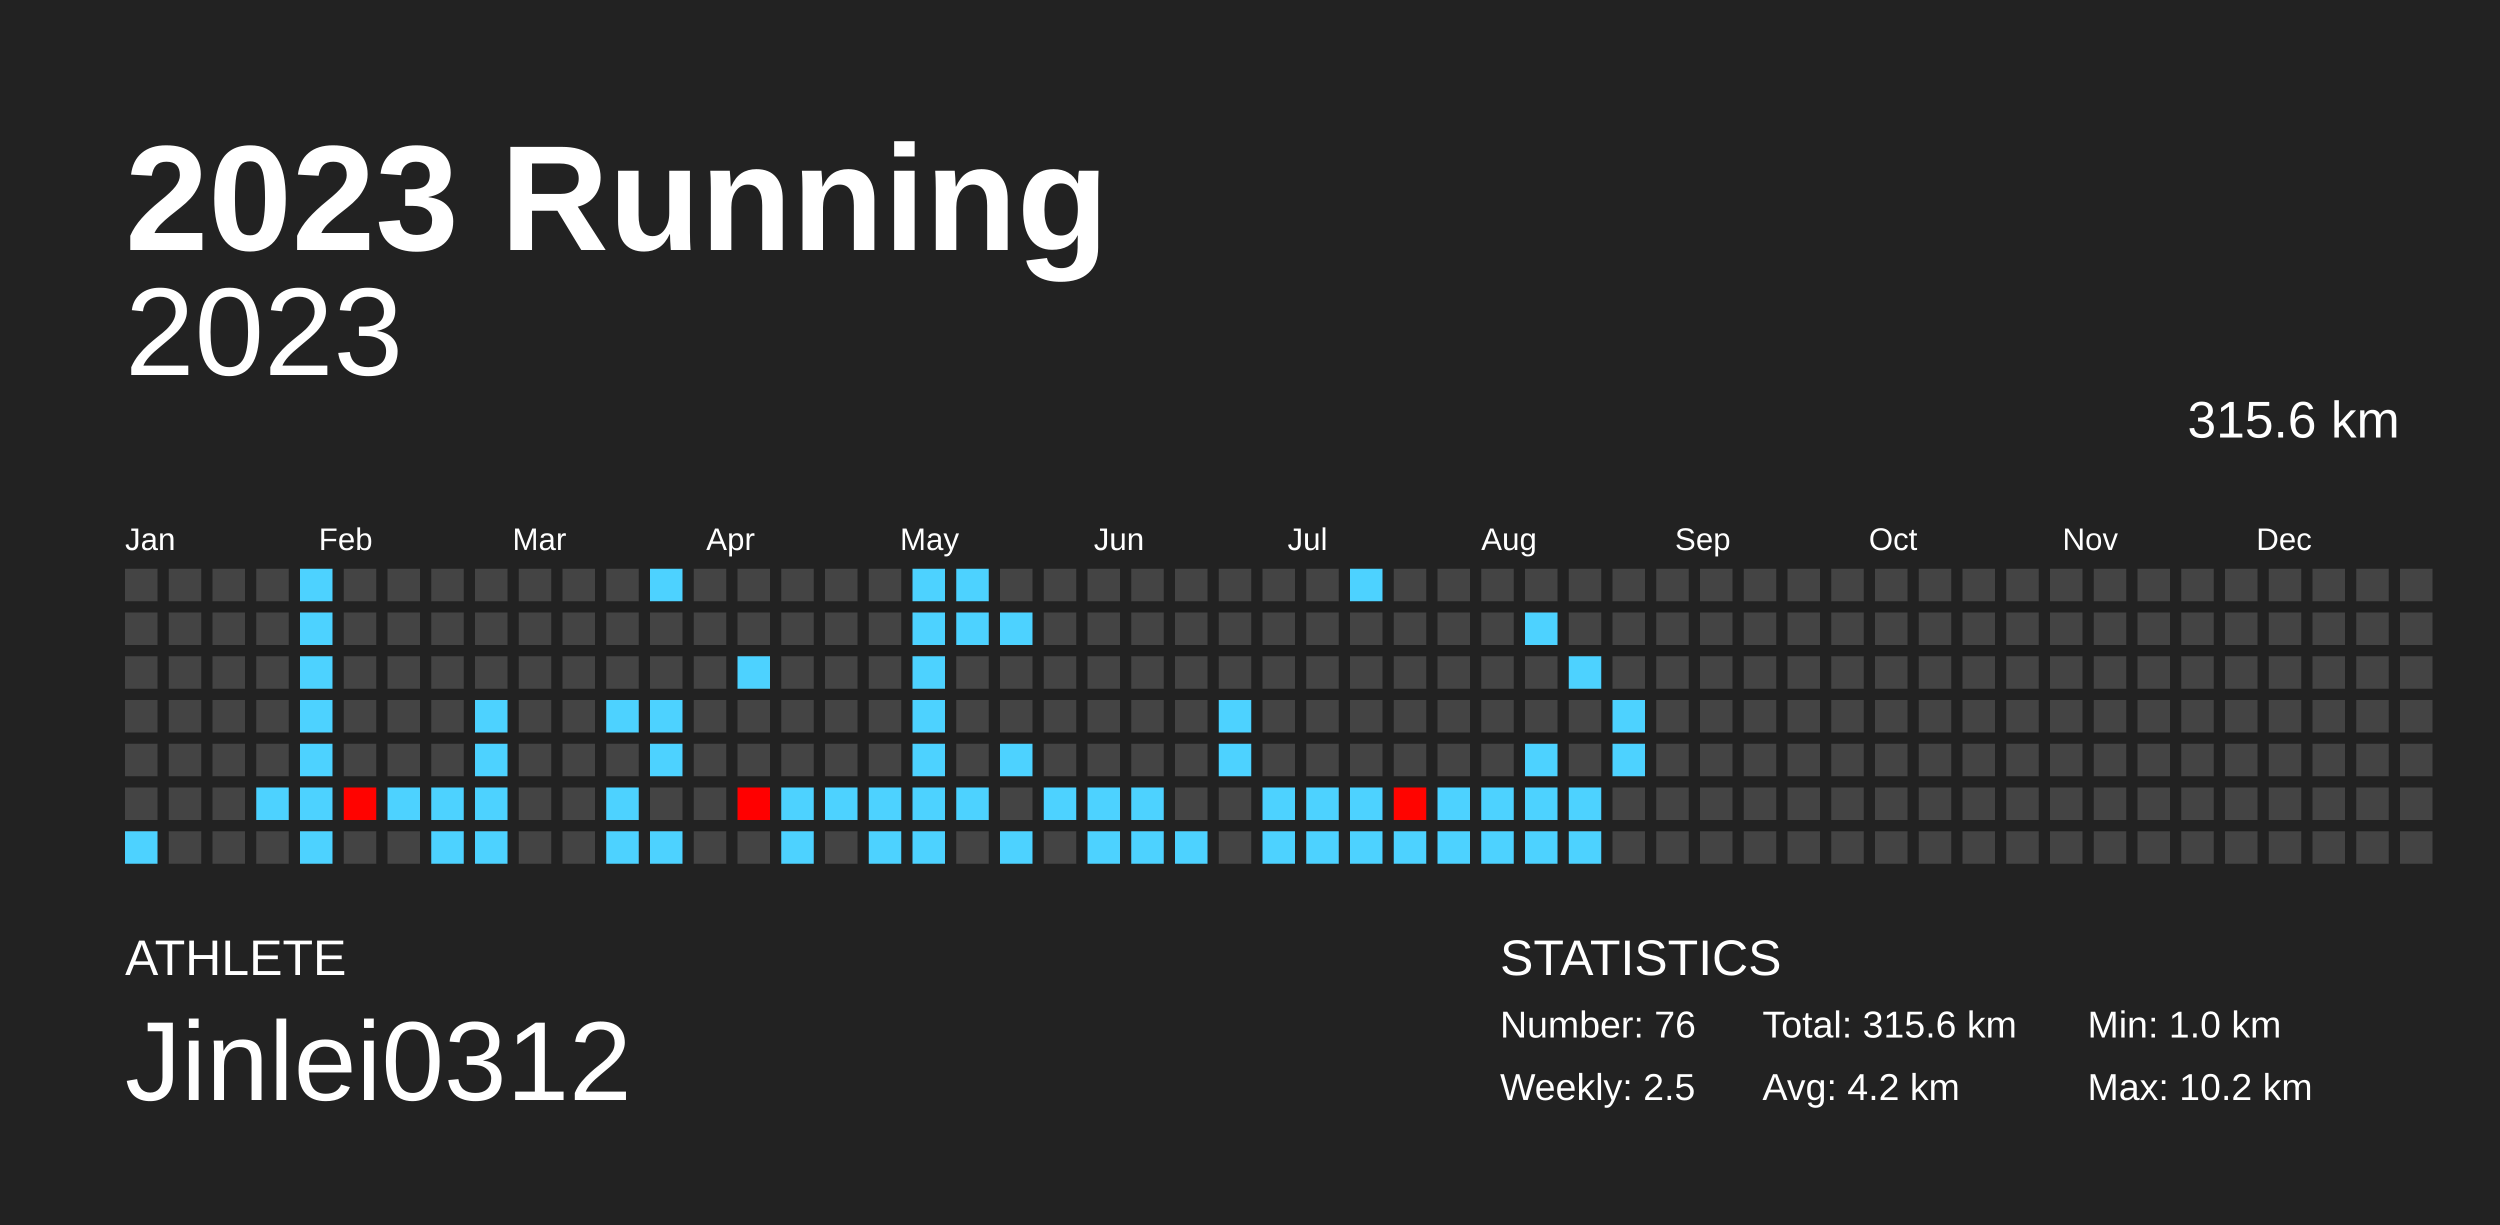
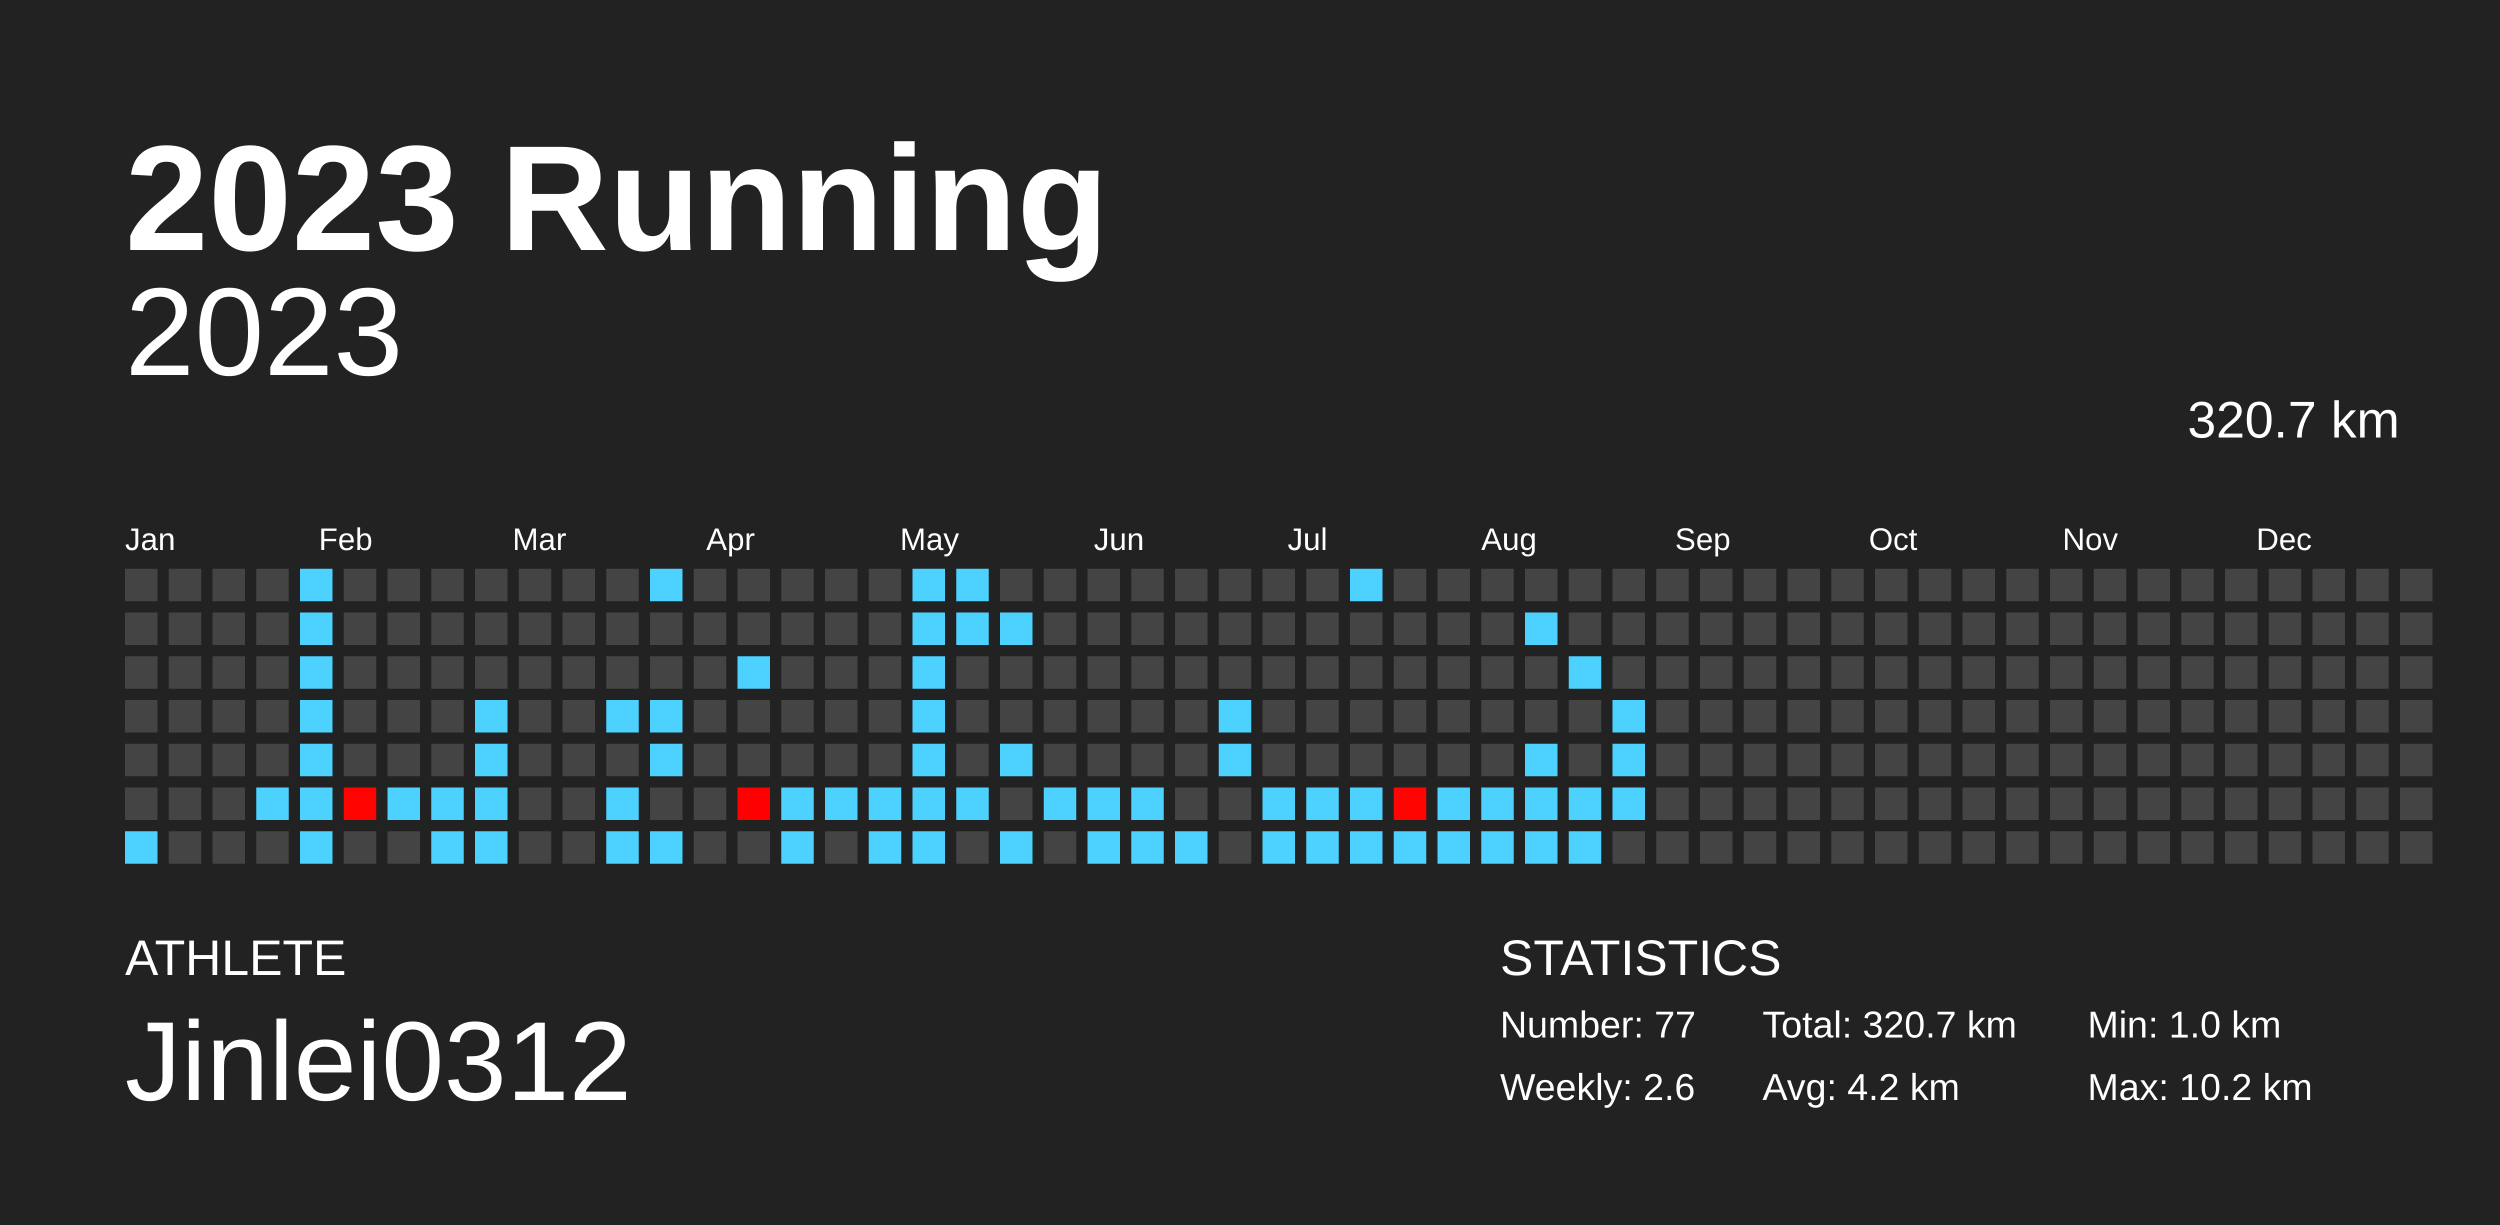
<svg xmlns="http://www.w3.org/2000/svg" baseProfile="full" height="98mm" version="1.1" viewBox="0,0,200,98" width="200mm">
  <defs />
  <rect fill="#222222" height="98" width="200" x="0" y="0" />
  <text fill="#FFFFFF" style="font-size:12px; font-family:Arial; font-weight:bold;" x="10" y="20">2023 Running</text>
  <text fill="#FFFFFF" style="font-size:4px; font-family:Arial" x="10" y="78">ATHLETE</text>
  <text fill="#FFFFFF" style="font-size:9px; font-family:Arial" x="10" y="88">Jinlei0312</text>
  <text fill="#FFFFFF" style="font-size:4px; font-family:Arial" x="120" y="78">STATISTICS</text>
-   <text fill="#FFFFFF" style="font-size:3px; font-family:Arial" x="120" y="83">Number: 76</text>
-   <text fill="#FFFFFF" style="font-size:3px; font-family:Arial" x="120" y="88">Weekly: 2.5</text>
-   <text fill="#FFFFFF" style="font-size:3px; font-family:Arial" x="141" y="83">Total: 315.6 km</text>
+   <text fill="#FFFFFF" style="font-size:3px; font-family:Arial" x="120" y="83">Number: 77</text>
+   <text fill="#FFFFFF" style="font-size:3px; font-family:Arial" x="120" y="88">Weekly: 2.6</text>
+   <text fill="#FFFFFF" style="font-size:3px; font-family:Arial" x="141" y="83">Total: 320.7 km</text>
  <text fill="#FFFFFF" style="font-size:3px; font-family:Arial" x="141" y="88">Avg: 4.2 km</text>
  <text fill="#FFFFFF" style="font-size:3px; font-family:Arial" x="167" y="83">Min: 1.0 km</text>
  <text fill="#FFFFFF" style="font-size:3px; font-family:Arial" x="167" y="88">Max: 10.2 km</text>
  <text alignment-baseline="hanging" fill="#FFFFFF" style="font-size:10.0px; font-family:Arial;" x="10" y="30">2023</text>
-   <text alignment-baseline="hanging" fill="#FFFFFF" style="font-size:4.125px; font-family:Arial;" x="175" y="35">315.6 km</text>
+   <text alignment-baseline="hanging" fill="#FFFFFF" style="font-size:4.125px; font-family:Arial;" x="175" y="35">320.7 km</text>
  <text fill="#FFFFFF" style="font-size:2.5px; font-family:Arial" x="10.0" y="44">Jan</text>
  <text fill="#FFFFFF" style="font-size:2.5px; font-family:Arial" x="25.5" y="44">Feb</text>
  <text fill="#FFFFFF" style="font-size:2.5px; font-family:Arial" x="41.0" y="44">Mar</text>
  <text fill="#FFFFFF" style="font-size:2.5px; font-family:Arial" x="56.5" y="44">Apr</text>
  <text fill="#FFFFFF" style="font-size:2.5px; font-family:Arial" x="72.0" y="44">May</text>
  <text fill="#FFFFFF" style="font-size:2.5px; font-family:Arial" x="87.5" y="44">Jun</text>
  <text fill="#FFFFFF" style="font-size:2.5px; font-family:Arial" x="103.0" y="44">Jul</text>
  <text fill="#FFFFFF" style="font-size:2.5px; font-family:Arial" x="118.5" y="44">Aug</text>
  <text fill="#FFFFFF" style="font-size:2.5px; font-family:Arial" x="134.0" y="44">Sep</text>
  <text fill="#FFFFFF" style="font-size:2.5px; font-family:Arial" x="149.5" y="44">Oct</text>
  <text fill="#FFFFFF" style="font-size:2.5px; font-family:Arial" x="165.0" y="44">Nov</text>
  <text fill="#FFFFFF" style="font-size:2.5px; font-family:Arial" x="180.5" y="44">Dec</text>
  <rect fill="#444444" height="2.6" width="2.6" x="10.0" y="45.5" />
  <rect fill="#444444" height="2.6" width="2.6" x="10.0" y="49.0" />
  <rect fill="#444444" height="2.6" width="2.6" x="10.0" y="52.5" />
  <rect fill="#444444" height="2.6" width="2.6" x="10.0" y="56.0" />
  <rect fill="#444444" height="2.6" width="2.6" x="10.0" y="59.5" />
  <rect fill="#444444" height="2.6" width="2.6" x="10.0" y="63.0" />
  <rect fill="#4dd2ff" height="2.6" width="2.6" x="10.0" y="66.5" />
  <rect fill="#444444" height="2.6" width="2.6" x="13.5" y="45.5" />
  <rect fill="#444444" height="2.6" width="2.6" x="13.5" y="49.0" />
  <rect fill="#444444" height="2.6" width="2.6" x="13.5" y="52.5" />
  <rect fill="#444444" height="2.6" width="2.6" x="13.5" y="56.0" />
  <rect fill="#444444" height="2.6" width="2.6" x="13.5" y="59.5" />
  <rect fill="#444444" height="2.6" width="2.6" x="13.5" y="63.0" />
  <rect fill="#444444" height="2.6" width="2.6" x="13.5" y="66.5" />
  <rect fill="#444444" height="2.6" width="2.6" x="17.0" y="45.5" />
  <rect fill="#444444" height="2.6" width="2.6" x="17.0" y="49.0" />
  <rect fill="#444444" height="2.6" width="2.6" x="17.0" y="52.5" />
  <rect fill="#444444" height="2.6" width="2.6" x="17.0" y="56.0" />
  <rect fill="#444444" height="2.6" width="2.6" x="17.0" y="59.5" />
  <rect fill="#444444" height="2.6" width="2.6" x="17.0" y="63.0" />
  <rect fill="#444444" height="2.6" width="2.6" x="17.0" y="66.5" />
  <rect fill="#444444" height="2.6" width="2.6" x="20.5" y="45.5" />
  <rect fill="#444444" height="2.6" width="2.6" x="20.5" y="49.0" />
  <rect fill="#444444" height="2.6" width="2.6" x="20.5" y="52.5" />
  <rect fill="#444444" height="2.6" width="2.6" x="20.5" y="56.0" />
  <rect fill="#444444" height="2.6" width="2.6" x="20.5" y="59.5" />
  <rect fill="#4dd2ff" height="2.6" width="2.6" x="20.5" y="63.0" />
  <rect fill="#444444" height="2.6" width="2.6" x="20.5" y="66.5" />
  <rect fill="#4dd2ff" height="2.6" width="2.6" x="24.0" y="45.5" />
  <rect fill="#4dd2ff" height="2.6" width="2.6" x="24.0" y="49.0" />
  <rect fill="#4dd2ff" height="2.6" width="2.6" x="24.0" y="52.5" />
  <rect fill="#4dd2ff" height="2.6" width="2.6" x="24.0" y="56.0" />
  <rect fill="#4dd2ff" height="2.6" width="2.6" x="24.0" y="59.5" />
  <rect fill="#4dd2ff" height="2.6" width="2.6" x="24.0" y="63.0" />
  <rect fill="#4dd2ff" height="2.6" width="2.6" x="24.0" y="66.5" />
  <rect fill="#444444" height="2.6" width="2.6" x="27.5" y="45.5" />
  <rect fill="#444444" height="2.6" width="2.6" x="27.5" y="49.0" />
  <rect fill="#444444" height="2.6" width="2.6" x="27.5" y="52.5" />
  <rect fill="#444444" height="2.6" width="2.6" x="27.5" y="56.0" />
  <rect fill="#444444" height="2.6" width="2.6" x="27.5" y="59.5" />
  <rect fill="#ff0300" height="2.6" width="2.6" x="27.5" y="63.0" />
  <rect fill="#444444" height="2.6" width="2.6" x="27.5" y="66.5" />
  <rect fill="#444444" height="2.6" width="2.6" x="31.0" y="45.5" />
  <rect fill="#444444" height="2.6" width="2.6" x="31.0" y="49.0" />
  <rect fill="#444444" height="2.6" width="2.6" x="31.0" y="52.5" />
  <rect fill="#444444" height="2.6" width="2.6" x="31.0" y="56.0" />
  <rect fill="#444444" height="2.6" width="2.6" x="31.0" y="59.5" />
  <rect fill="#4dd2ff" height="2.6" width="2.6" x="31.0" y="63.0" />
  <rect fill="#444444" height="2.6" width="2.6" x="31.0" y="66.5" />
  <rect fill="#444444" height="2.6" width="2.6" x="34.5" y="45.5" />
  <rect fill="#444444" height="2.6" width="2.6" x="34.5" y="49.0" />
  <rect fill="#444444" height="2.6" width="2.6" x="34.5" y="52.5" />
  <rect fill="#444444" height="2.6" width="2.6" x="34.5" y="56.0" />
  <rect fill="#444444" height="2.6" width="2.6" x="34.5" y="59.5" />
  <rect fill="#4dd2ff" height="2.6" width="2.6" x="34.5" y="63.0" />
  <rect fill="#4dd2ff" height="2.6" width="2.6" x="34.5" y="66.5" />
  <rect fill="#444444" height="2.6" width="2.6" x="38.0" y="45.5" />
  <rect fill="#444444" height="2.6" width="2.6" x="38.0" y="49.0" />
  <rect fill="#444444" height="2.6" width="2.6" x="38.0" y="52.5" />
  <rect fill="#4dd2ff" height="2.6" width="2.6" x="38.0" y="56.0" />
  <rect fill="#4dd2ff" height="2.6" width="2.6" x="38.0" y="59.5" />
  <rect fill="#4dd2ff" height="2.6" width="2.6" x="38.0" y="63.0" />
  <rect fill="#4dd2ff" height="2.6" width="2.6" x="38.0" y="66.5" />
  <rect fill="#444444" height="2.6" width="2.6" x="41.5" y="45.5" />
  <rect fill="#444444" height="2.6" width="2.6" x="41.5" y="49.0" />
  <rect fill="#444444" height="2.6" width="2.6" x="41.5" y="52.5" />
  <rect fill="#444444" height="2.6" width="2.6" x="41.5" y="56.0" />
  <rect fill="#444444" height="2.6" width="2.6" x="41.5" y="59.5" />
  <rect fill="#444444" height="2.6" width="2.6" x="41.5" y="63.0" />
  <rect fill="#444444" height="2.6" width="2.6" x="41.5" y="66.5" />
  <rect fill="#444444" height="2.6" width="2.6" x="45.0" y="45.5" />
  <rect fill="#444444" height="2.6" width="2.6" x="45.0" y="49.0" />
  <rect fill="#444444" height="2.6" width="2.6" x="45.0" y="52.5" />
  <rect fill="#444444" height="2.6" width="2.6" x="45.0" y="56.0" />
  <rect fill="#444444" height="2.6" width="2.6" x="45.0" y="59.5" />
  <rect fill="#444444" height="2.6" width="2.6" x="45.0" y="63.0" />
  <rect fill="#444444" height="2.6" width="2.6" x="45.0" y="66.5" />
  <rect fill="#444444" height="2.6" width="2.6" x="48.5" y="45.5" />
  <rect fill="#444444" height="2.6" width="2.6" x="48.5" y="49.0" />
  <rect fill="#444444" height="2.6" width="2.6" x="48.5" y="52.5" />
  <rect fill="#4dd2ff" height="2.6" width="2.6" x="48.5" y="56.0" />
  <rect fill="#444444" height="2.6" width="2.6" x="48.5" y="59.5" />
  <rect fill="#4dd2ff" height="2.6" width="2.6" x="48.5" y="63.0" />
  <rect fill="#4dd2ff" height="2.6" width="2.6" x="48.5" y="66.5" />
  <rect fill="#4dd2ff" height="2.6" width="2.6" x="52.0" y="45.5" />
  <rect fill="#444444" height="2.6" width="2.6" x="52.0" y="49.0" />
  <rect fill="#444444" height="2.6" width="2.6" x="52.0" y="52.5" />
  <rect fill="#4dd2ff" height="2.6" width="2.6" x="52.0" y="56.0" />
  <rect fill="#4dd2ff" height="2.6" width="2.6" x="52.0" y="59.5" />
  <rect fill="#444444" height="2.6" width="2.6" x="52.0" y="63.0" />
  <rect fill="#4dd2ff" height="2.6" width="2.6" x="52.0" y="66.5" />
  <rect fill="#444444" height="2.6" width="2.6" x="55.5" y="45.5" />
  <rect fill="#444444" height="2.6" width="2.6" x="55.5" y="49.0" />
  <rect fill="#444444" height="2.6" width="2.6" x="55.5" y="52.5" />
  <rect fill="#444444" height="2.6" width="2.6" x="55.5" y="56.0" />
  <rect fill="#444444" height="2.6" width="2.6" x="55.5" y="59.5" />
  <rect fill="#444444" height="2.6" width="2.6" x="55.5" y="63.0" />
  <rect fill="#444444" height="2.6" width="2.6" x="55.5" y="66.5" />
  <rect fill="#444444" height="2.6" width="2.6" x="59.0" y="45.5" />
  <rect fill="#444444" height="2.6" width="2.6" x="59.0" y="49.0" />
  <rect fill="#4dd2ff" height="2.6" width="2.6" x="59.0" y="52.5" />
  <rect fill="#444444" height="2.6" width="2.6" x="59.0" y="56.0" />
  <rect fill="#444444" height="2.6" width="2.6" x="59.0" y="59.5" />
  <rect fill="#ff0000" height="2.6" width="2.6" x="59.0" y="63.0" />
  <rect fill="#444444" height="2.6" width="2.6" x="59.0" y="66.5" />
  <rect fill="#444444" height="2.6" width="2.6" x="62.5" y="45.5" />
  <rect fill="#444444" height="2.6" width="2.6" x="62.5" y="49.0" />
  <rect fill="#444444" height="2.6" width="2.6" x="62.5" y="52.5" />
  <rect fill="#444444" height="2.6" width="2.6" x="62.5" y="56.0" />
  <rect fill="#444444" height="2.6" width="2.6" x="62.5" y="59.5" />
  <rect fill="#4dd2ff" height="2.6" width="2.6" x="62.5" y="63.0" />
  <rect fill="#4dd2ff" height="2.6" width="2.6" x="62.5" y="66.5" />
  <rect fill="#444444" height="2.6" width="2.6" x="66.0" y="45.5" />
  <rect fill="#444444" height="2.6" width="2.6" x="66.0" y="49.0" />
  <rect fill="#444444" height="2.6" width="2.6" x="66.0" y="52.5" />
  <rect fill="#444444" height="2.6" width="2.6" x="66.0" y="56.0" />
  <rect fill="#444444" height="2.6" width="2.6" x="66.0" y="59.5" />
  <rect fill="#4dd2ff" height="2.6" width="2.6" x="66.0" y="63.0" />
  <rect fill="#444444" height="2.6" width="2.6" x="66.0" y="66.5" />
  <rect fill="#444444" height="2.6" width="2.6" x="69.5" y="45.5" />
  <rect fill="#444444" height="2.6" width="2.6" x="69.5" y="49.0" />
  <rect fill="#444444" height="2.6" width="2.6" x="69.5" y="52.5" />
  <rect fill="#444444" height="2.6" width="2.6" x="69.5" y="56.0" />
  <rect fill="#444444" height="2.6" width="2.6" x="69.5" y="59.5" />
  <rect fill="#4dd2ff" height="2.6" width="2.6" x="69.5" y="63.0" />
  <rect fill="#4dd2ff" height="2.6" width="2.6" x="69.5" y="66.5" />
  <rect fill="#4dd2ff" height="2.6" width="2.6" x="73.0" y="45.5" />
  <rect fill="#4dd2ff" height="2.6" width="2.6" x="73.0" y="49.0" />
  <rect fill="#4dd2ff" height="2.6" width="2.6" x="73.0" y="52.5" />
  <rect fill="#4dd2ff" height="2.6" width="2.6" x="73.0" y="56.0" />
  <rect fill="#4dd2ff" height="2.6" width="2.6" x="73.0" y="59.5" />
  <rect fill="#4dd2ff" height="2.6" width="2.6" x="73.0" y="63.0" />
  <rect fill="#4dd2ff" height="2.6" width="2.6" x="73.0" y="66.5" />
  <rect fill="#4dd2ff" height="2.6" width="2.6" x="76.5" y="45.5" />
  <rect fill="#4dd2ff" height="2.6" width="2.6" x="76.5" y="49.0" />
  <rect fill="#444444" height="2.6" width="2.6" x="76.5" y="52.5" />
  <rect fill="#444444" height="2.6" width="2.6" x="76.5" y="56.0" />
  <rect fill="#444444" height="2.6" width="2.6" x="76.5" y="59.5" />
  <rect fill="#4dd2ff" height="2.6" width="2.6" x="76.5" y="63.0" />
  <rect fill="#444444" height="2.6" width="2.6" x="76.5" y="66.5" />
  <rect fill="#444444" height="2.6" width="2.6" x="80.0" y="45.5" />
  <rect fill="#4dd2ff" height="2.6" width="2.6" x="80.0" y="49.0" />
  <rect fill="#444444" height="2.6" width="2.6" x="80.0" y="52.5" />
  <rect fill="#444444" height="2.6" width="2.6" x="80.0" y="56.0" />
  <rect fill="#4dd2ff" height="2.6" width="2.6" x="80.0" y="59.5" />
  <rect fill="#444444" height="2.6" width="2.6" x="80.0" y="63.0" />
  <rect fill="#4dd2ff" height="2.6" width="2.6" x="80.0" y="66.5" />
  <rect fill="#444444" height="2.6" width="2.6" x="83.5" y="45.5" />
  <rect fill="#444444" height="2.6" width="2.6" x="83.5" y="49.0" />
  <rect fill="#444444" height="2.6" width="2.6" x="83.5" y="52.5" />
  <rect fill="#444444" height="2.6" width="2.6" x="83.5" y="56.0" />
  <rect fill="#444444" height="2.6" width="2.6" x="83.5" y="59.5" />
  <rect fill="#4dd2ff" height="2.6" width="2.6" x="83.5" y="63.0" />
  <rect fill="#444444" height="2.6" width="2.6" x="83.5" y="66.5" />
  <rect fill="#444444" height="2.6" width="2.6" x="87.0" y="45.5" />
  <rect fill="#444444" height="2.6" width="2.6" x="87.0" y="49.0" />
  <rect fill="#444444" height="2.6" width="2.6" x="87.0" y="52.5" />
  <rect fill="#444444" height="2.6" width="2.6" x="87.0" y="56.0" />
  <rect fill="#444444" height="2.6" width="2.6" x="87.0" y="59.5" />
  <rect fill="#4dd2ff" height="2.6" width="2.6" x="87.0" y="63.0" />
  <rect fill="#4dd2ff" height="2.6" width="2.6" x="87.0" y="66.5" />
  <rect fill="#444444" height="2.6" width="2.6" x="90.5" y="45.5" />
  <rect fill="#444444" height="2.6" width="2.6" x="90.5" y="49.0" />
  <rect fill="#444444" height="2.6" width="2.6" x="90.5" y="52.5" />
  <rect fill="#444444" height="2.6" width="2.6" x="90.5" y="56.0" />
  <rect fill="#444444" height="2.6" width="2.6" x="90.5" y="59.5" />
  <rect fill="#4dd2ff" height="2.6" width="2.6" x="90.5" y="63.0" />
  <rect fill="#4dd2ff" height="2.6" width="2.6" x="90.5" y="66.5" />
  <rect fill="#444444" height="2.6" width="2.6" x="94.0" y="45.5" />
  <rect fill="#444444" height="2.6" width="2.6" x="94.0" y="49.0" />
  <rect fill="#444444" height="2.6" width="2.6" x="94.0" y="52.5" />
  <rect fill="#444444" height="2.6" width="2.6" x="94.0" y="56.0" />
  <rect fill="#444444" height="2.6" width="2.6" x="94.0" y="59.5" />
  <rect fill="#444444" height="2.6" width="2.6" x="94.0" y="63.0" />
  <rect fill="#4dd2ff" height="2.6" width="2.6" x="94.0" y="66.5" />
  <rect fill="#444444" height="2.6" width="2.6" x="97.5" y="45.5" />
  <rect fill="#444444" height="2.6" width="2.6" x="97.5" y="49.0" />
  <rect fill="#444444" height="2.6" width="2.6" x="97.5" y="52.5" />
  <rect fill="#4dd2ff" height="2.6" width="2.6" x="97.5" y="56.0" />
  <rect fill="#4dd2ff" height="2.6" width="2.6" x="97.5" y="59.5" />
  <rect fill="#444444" height="2.6" width="2.6" x="97.5" y="63.0" />
  <rect fill="#444444" height="2.6" width="2.6" x="97.5" y="66.5" />
  <rect fill="#444444" height="2.6" width="2.6" x="101.0" y="45.5" />
  <rect fill="#444444" height="2.6" width="2.6" x="101.0" y="49.0" />
  <rect fill="#444444" height="2.6" width="2.6" x="101.0" y="52.5" />
  <rect fill="#444444" height="2.6" width="2.6" x="101.0" y="56.0" />
  <rect fill="#444444" height="2.6" width="2.6" x="101.0" y="59.5" />
  <rect fill="#4dd2ff" height="2.6" width="2.6" x="101.0" y="63.0" />
  <rect fill="#4dd2ff" height="2.6" width="2.6" x="101.0" y="66.5" />
  <rect fill="#444444" height="2.6" width="2.6" x="104.5" y="45.5" />
  <rect fill="#444444" height="2.6" width="2.6" x="104.5" y="49.0" />
  <rect fill="#444444" height="2.6" width="2.6" x="104.5" y="52.5" />
  <rect fill="#444444" height="2.6" width="2.6" x="104.5" y="56.0" />
  <rect fill="#444444" height="2.6" width="2.6" x="104.5" y="59.5" />
  <rect fill="#4dd2ff" height="2.6" width="2.6" x="104.5" y="63.0" />
  <rect fill="#4dd2ff" height="2.6" width="2.6" x="104.5" y="66.5" />
  <rect fill="#4dd2ff" height="2.6" width="2.6" x="108.0" y="45.5" />
  <rect fill="#444444" height="2.6" width="2.6" x="108.0" y="49.0" />
  <rect fill="#444444" height="2.6" width="2.6" x="108.0" y="52.5" />
  <rect fill="#444444" height="2.6" width="2.6" x="108.0" y="56.0" />
  <rect fill="#444444" height="2.6" width="2.6" x="108.0" y="59.5" />
  <rect fill="#4dd2ff" height="2.6" width="2.6" x="108.0" y="63.0" />
  <rect fill="#4dd2ff" height="2.6" width="2.6" x="108.0" y="66.5" />
  <rect fill="#444444" height="2.6" width="2.6" x="111.5" y="45.5" />
  <rect fill="#444444" height="2.6" width="2.6" x="111.5" y="49.0" />
  <rect fill="#444444" height="2.6" width="2.6" x="111.5" y="52.5" />
  <rect fill="#444444" height="2.6" width="2.6" x="111.5" y="56.0" />
  <rect fill="#444444" height="2.6" width="2.6" x="111.5" y="59.5" />
  <rect fill="#ff0400" height="2.6" width="2.6" x="111.5" y="63.0" />
  <rect fill="#4dd2ff" height="2.6" width="2.6" x="111.5" y="66.5" />
  <rect fill="#444444" height="2.6" width="2.6" x="115.0" y="45.5" />
  <rect fill="#444444" height="2.6" width="2.6" x="115.0" y="49.0" />
  <rect fill="#444444" height="2.6" width="2.6" x="115.0" y="52.5" />
  <rect fill="#444444" height="2.6" width="2.6" x="115.0" y="56.0" />
  <rect fill="#444444" height="2.6" width="2.6" x="115.0" y="59.5" />
  <rect fill="#4dd2ff" height="2.6" width="2.6" x="115.0" y="63.0" />
  <rect fill="#4dd2ff" height="2.6" width="2.6" x="115.0" y="66.5" />
  <rect fill="#444444" height="2.6" width="2.6" x="118.5" y="45.5" />
  <rect fill="#444444" height="2.6" width="2.6" x="118.5" y="49.0" />
  <rect fill="#444444" height="2.6" width="2.6" x="118.5" y="52.5" />
  <rect fill="#444444" height="2.6" width="2.6" x="118.5" y="56.0" />
  <rect fill="#444444" height="2.6" width="2.6" x="118.5" y="59.5" />
  <rect fill="#4dd2ff" height="2.6" width="2.6" x="118.5" y="63.0" />
  <rect fill="#4dd2ff" height="2.6" width="2.6" x="118.5" y="66.5" />
  <rect fill="#444444" height="2.6" width="2.6" x="122.0" y="45.5" />
  <rect fill="#4dd2ff" height="2.6" width="2.6" x="122.0" y="49.0" />
  <rect fill="#444444" height="2.6" width="2.6" x="122.0" y="52.5" />
  <rect fill="#444444" height="2.6" width="2.6" x="122.0" y="56.0" />
  <rect fill="#4dd2ff" height="2.6" width="2.6" x="122.0" y="59.5" />
  <rect fill="#4dd2ff" height="2.6" width="2.6" x="122.0" y="63.0" />
  <rect fill="#4dd2ff" height="2.6" width="2.6" x="122.0" y="66.5" />
  <rect fill="#444444" height="2.6" width="2.6" x="125.5" y="45.5" />
  <rect fill="#444444" height="2.6" width="2.6" x="125.5" y="49.0" />
  <rect fill="#4dd2ff" height="2.6" width="2.6" x="125.5" y="52.5" />
  <rect fill="#444444" height="2.6" width="2.6" x="125.5" y="56.0" />
  <rect fill="#444444" height="2.6" width="2.6" x="125.5" y="59.5" />
  <rect fill="#4dd2ff" height="2.6" width="2.6" x="125.5" y="63.0" />
  <rect fill="#4dd2ff" height="2.6" width="2.6" x="125.5" y="66.5" />
  <rect fill="#444444" height="2.6" width="2.6" x="129.0" y="45.5" />
  <rect fill="#444444" height="2.6" width="2.6" x="129.0" y="49.0" />
  <rect fill="#444444" height="2.6" width="2.6" x="129.0" y="52.5" />
  <rect fill="#4dd2ff" height="2.6" width="2.6" x="129.0" y="56.0" />
  <rect fill="#4dd2ff" height="2.6" width="2.6" x="129.0" y="59.5" />
-   <rect fill="#444444" height="2.6" width="2.6" x="129.0" y="63.0" />
+   <rect fill="#4dd2ff" height="2.6" width="2.6" x="129.0" y="63.0" />
  <rect fill="#444444" height="2.6" width="2.6" x="129.0" y="66.5" />
  <rect fill="#444444" height="2.6" width="2.6" x="132.5" y="45.5" />
  <rect fill="#444444" height="2.6" width="2.6" x="132.5" y="49.0" />
  <rect fill="#444444" height="2.6" width="2.6" x="132.5" y="52.5" />
  <rect fill="#444444" height="2.6" width="2.6" x="132.5" y="56.0" />
  <rect fill="#444444" height="2.6" width="2.6" x="132.5" y="59.5" />
  <rect fill="#444444" height="2.6" width="2.6" x="132.5" y="63.0" />
  <rect fill="#444444" height="2.6" width="2.6" x="132.5" y="66.5" />
  <rect fill="#444444" height="2.6" width="2.6" x="136.0" y="45.5" />
  <rect fill="#444444" height="2.6" width="2.6" x="136.0" y="49.0" />
  <rect fill="#444444" height="2.6" width="2.6" x="136.0" y="52.5" />
  <rect fill="#444444" height="2.6" width="2.6" x="136.0" y="56.0" />
  <rect fill="#444444" height="2.6" width="2.6" x="136.0" y="59.5" />
  <rect fill="#444444" height="2.6" width="2.6" x="136.0" y="63.0" />
  <rect fill="#444444" height="2.6" width="2.6" x="136.0" y="66.5" />
  <rect fill="#444444" height="2.6" width="2.6" x="139.5" y="45.5" />
  <rect fill="#444444" height="2.6" width="2.6" x="139.5" y="49.0" />
  <rect fill="#444444" height="2.6" width="2.6" x="139.5" y="52.5" />
  <rect fill="#444444" height="2.6" width="2.6" x="139.5" y="56.0" />
  <rect fill="#444444" height="2.6" width="2.6" x="139.5" y="59.5" />
  <rect fill="#444444" height="2.6" width="2.6" x="139.5" y="63.0" />
  <rect fill="#444444" height="2.6" width="2.6" x="139.5" y="66.5" />
  <rect fill="#444444" height="2.6" width="2.6" x="143.0" y="45.5" />
  <rect fill="#444444" height="2.6" width="2.6" x="143.0" y="49.0" />
  <rect fill="#444444" height="2.6" width="2.6" x="143.0" y="52.5" />
  <rect fill="#444444" height="2.6" width="2.6" x="143.0" y="56.0" />
  <rect fill="#444444" height="2.6" width="2.6" x="143.0" y="59.5" />
  <rect fill="#444444" height="2.6" width="2.6" x="143.0" y="63.0" />
  <rect fill="#444444" height="2.6" width="2.6" x="143.0" y="66.5" />
  <rect fill="#444444" height="2.6" width="2.6" x="146.5" y="45.5" />
  <rect fill="#444444" height="2.6" width="2.6" x="146.5" y="49.0" />
  <rect fill="#444444" height="2.6" width="2.6" x="146.5" y="52.5" />
  <rect fill="#444444" height="2.6" width="2.6" x="146.5" y="56.0" />
  <rect fill="#444444" height="2.6" width="2.6" x="146.5" y="59.5" />
  <rect fill="#444444" height="2.6" width="2.6" x="146.5" y="63.0" />
  <rect fill="#444444" height="2.6" width="2.6" x="146.5" y="66.5" />
  <rect fill="#444444" height="2.6" width="2.6" x="150.0" y="45.5" />
  <rect fill="#444444" height="2.6" width="2.6" x="150.0" y="49.0" />
  <rect fill="#444444" height="2.6" width="2.6" x="150.0" y="52.5" />
  <rect fill="#444444" height="2.6" width="2.6" x="150.0" y="56.0" />
  <rect fill="#444444" height="2.6" width="2.6" x="150.0" y="59.5" />
  <rect fill="#444444" height="2.6" width="2.6" x="150.0" y="63.0" />
  <rect fill="#444444" height="2.6" width="2.6" x="150.0" y="66.5" />
  <rect fill="#444444" height="2.6" width="2.6" x="153.5" y="45.5" />
  <rect fill="#444444" height="2.6" width="2.6" x="153.5" y="49.0" />
  <rect fill="#444444" height="2.6" width="2.6" x="153.5" y="52.5" />
  <rect fill="#444444" height="2.6" width="2.6" x="153.5" y="56.0" />
  <rect fill="#444444" height="2.6" width="2.6" x="153.5" y="59.5" />
  <rect fill="#444444" height="2.6" width="2.6" x="153.5" y="63.0" />
  <rect fill="#444444" height="2.6" width="2.6" x="153.5" y="66.5" />
  <rect fill="#444444" height="2.6" width="2.6" x="157.0" y="45.5" />
  <rect fill="#444444" height="2.6" width="2.6" x="157.0" y="49.0" />
  <rect fill="#444444" height="2.6" width="2.6" x="157.0" y="52.5" />
  <rect fill="#444444" height="2.6" width="2.6" x="157.0" y="56.0" />
  <rect fill="#444444" height="2.6" width="2.6" x="157.0" y="59.5" />
  <rect fill="#444444" height="2.6" width="2.6" x="157.0" y="63.0" />
  <rect fill="#444444" height="2.6" width="2.6" x="157.0" y="66.5" />
  <rect fill="#444444" height="2.6" width="2.6" x="160.5" y="45.5" />
  <rect fill="#444444" height="2.6" width="2.6" x="160.5" y="49.0" />
  <rect fill="#444444" height="2.6" width="2.6" x="160.5" y="52.5" />
  <rect fill="#444444" height="2.6" width="2.6" x="160.5" y="56.0" />
  <rect fill="#444444" height="2.6" width="2.6" x="160.5" y="59.5" />
  <rect fill="#444444" height="2.6" width="2.6" x="160.5" y="63.0" />
  <rect fill="#444444" height="2.6" width="2.6" x="160.5" y="66.5" />
  <rect fill="#444444" height="2.6" width="2.6" x="164.0" y="45.5" />
  <rect fill="#444444" height="2.6" width="2.6" x="164.0" y="49.0" />
  <rect fill="#444444" height="2.6" width="2.6" x="164.0" y="52.5" />
  <rect fill="#444444" height="2.6" width="2.6" x="164.0" y="56.0" />
  <rect fill="#444444" height="2.6" width="2.6" x="164.0" y="59.5" />
  <rect fill="#444444" height="2.6" width="2.6" x="164.0" y="63.0" />
  <rect fill="#444444" height="2.6" width="2.6" x="164.0" y="66.5" />
  <rect fill="#444444" height="2.6" width="2.6" x="167.5" y="45.5" />
  <rect fill="#444444" height="2.6" width="2.6" x="167.5" y="49.0" />
  <rect fill="#444444" height="2.6" width="2.6" x="167.5" y="52.5" />
  <rect fill="#444444" height="2.6" width="2.6" x="167.5" y="56.0" />
  <rect fill="#444444" height="2.6" width="2.6" x="167.5" y="59.5" />
  <rect fill="#444444" height="2.6" width="2.6" x="167.5" y="63.0" />
  <rect fill="#444444" height="2.6" width="2.6" x="167.5" y="66.5" />
  <rect fill="#444444" height="2.6" width="2.6" x="171.0" y="45.5" />
  <rect fill="#444444" height="2.6" width="2.6" x="171.0" y="49.0" />
  <rect fill="#444444" height="2.6" width="2.6" x="171.0" y="52.5" />
  <rect fill="#444444" height="2.6" width="2.6" x="171.0" y="56.0" />
  <rect fill="#444444" height="2.6" width="2.6" x="171.0" y="59.5" />
  <rect fill="#444444" height="2.6" width="2.6" x="171.0" y="63.0" />
  <rect fill="#444444" height="2.6" width="2.6" x="171.0" y="66.5" />
  <rect fill="#444444" height="2.6" width="2.6" x="174.5" y="45.5" />
  <rect fill="#444444" height="2.6" width="2.6" x="174.5" y="49.0" />
  <rect fill="#444444" height="2.6" width="2.6" x="174.5" y="52.5" />
  <rect fill="#444444" height="2.6" width="2.6" x="174.5" y="56.0" />
  <rect fill="#444444" height="2.6" width="2.6" x="174.5" y="59.5" />
  <rect fill="#444444" height="2.6" width="2.6" x="174.5" y="63.0" />
  <rect fill="#444444" height="2.6" width="2.6" x="174.5" y="66.5" />
  <rect fill="#444444" height="2.6" width="2.6" x="178.0" y="45.5" />
  <rect fill="#444444" height="2.6" width="2.6" x="178.0" y="49.0" />
  <rect fill="#444444" height="2.6" width="2.6" x="178.0" y="52.5" />
  <rect fill="#444444" height="2.6" width="2.6" x="178.0" y="56.0" />
  <rect fill="#444444" height="2.6" width="2.6" x="178.0" y="59.5" />
  <rect fill="#444444" height="2.6" width="2.6" x="178.0" y="63.0" />
  <rect fill="#444444" height="2.6" width="2.6" x="178.0" y="66.5" />
  <rect fill="#444444" height="2.6" width="2.6" x="181.5" y="45.5" />
  <rect fill="#444444" height="2.6" width="2.6" x="181.5" y="49.0" />
  <rect fill="#444444" height="2.6" width="2.6" x="181.5" y="52.5" />
  <rect fill="#444444" height="2.6" width="2.6" x="181.5" y="56.0" />
  <rect fill="#444444" height="2.6" width="2.6" x="181.5" y="59.5" />
  <rect fill="#444444" height="2.6" width="2.6" x="181.5" y="63.0" />
  <rect fill="#444444" height="2.6" width="2.6" x="181.5" y="66.5" />
  <rect fill="#444444" height="2.6" width="2.6" x="185.0" y="45.5" />
  <rect fill="#444444" height="2.6" width="2.6" x="185.0" y="49.0" />
  <rect fill="#444444" height="2.6" width="2.6" x="185.0" y="52.5" />
  <rect fill="#444444" height="2.6" width="2.6" x="185.0" y="56.0" />
  <rect fill="#444444" height="2.6" width="2.6" x="185.0" y="59.5" />
  <rect fill="#444444" height="2.6" width="2.6" x="185.0" y="63.0" />
  <rect fill="#444444" height="2.6" width="2.6" x="185.0" y="66.5" />
  <rect fill="#444444" height="2.6" width="2.6" x="188.5" y="45.5" />
  <rect fill="#444444" height="2.6" width="2.6" x="188.5" y="49.0" />
  <rect fill="#444444" height="2.6" width="2.6" x="188.5" y="52.5" />
  <rect fill="#444444" height="2.6" width="2.6" x="188.5" y="56.0" />
  <rect fill="#444444" height="2.6" width="2.6" x="188.5" y="59.5" />
  <rect fill="#444444" height="2.6" width="2.6" x="188.5" y="63.0" />
  <rect fill="#444444" height="2.6" width="2.6" x="188.5" y="66.5" />
  <rect fill="#444444" height="2.6" width="2.6" x="192.0" y="45.5" />
  <rect fill="#444444" height="2.6" width="2.6" x="192.0" y="49.0" />
  <rect fill="#444444" height="2.6" width="2.6" x="192.0" y="52.5" />
  <rect fill="#444444" height="2.6" width="2.6" x="192.0" y="56.0" />
  <rect fill="#444444" height="2.6" width="2.6" x="192.0" y="59.5" />
  <rect fill="#444444" height="2.6" width="2.6" x="192.0" y="63.0" />
  <rect fill="#444444" height="2.6" width="2.6" x="192.0" y="66.5" />
</svg>
